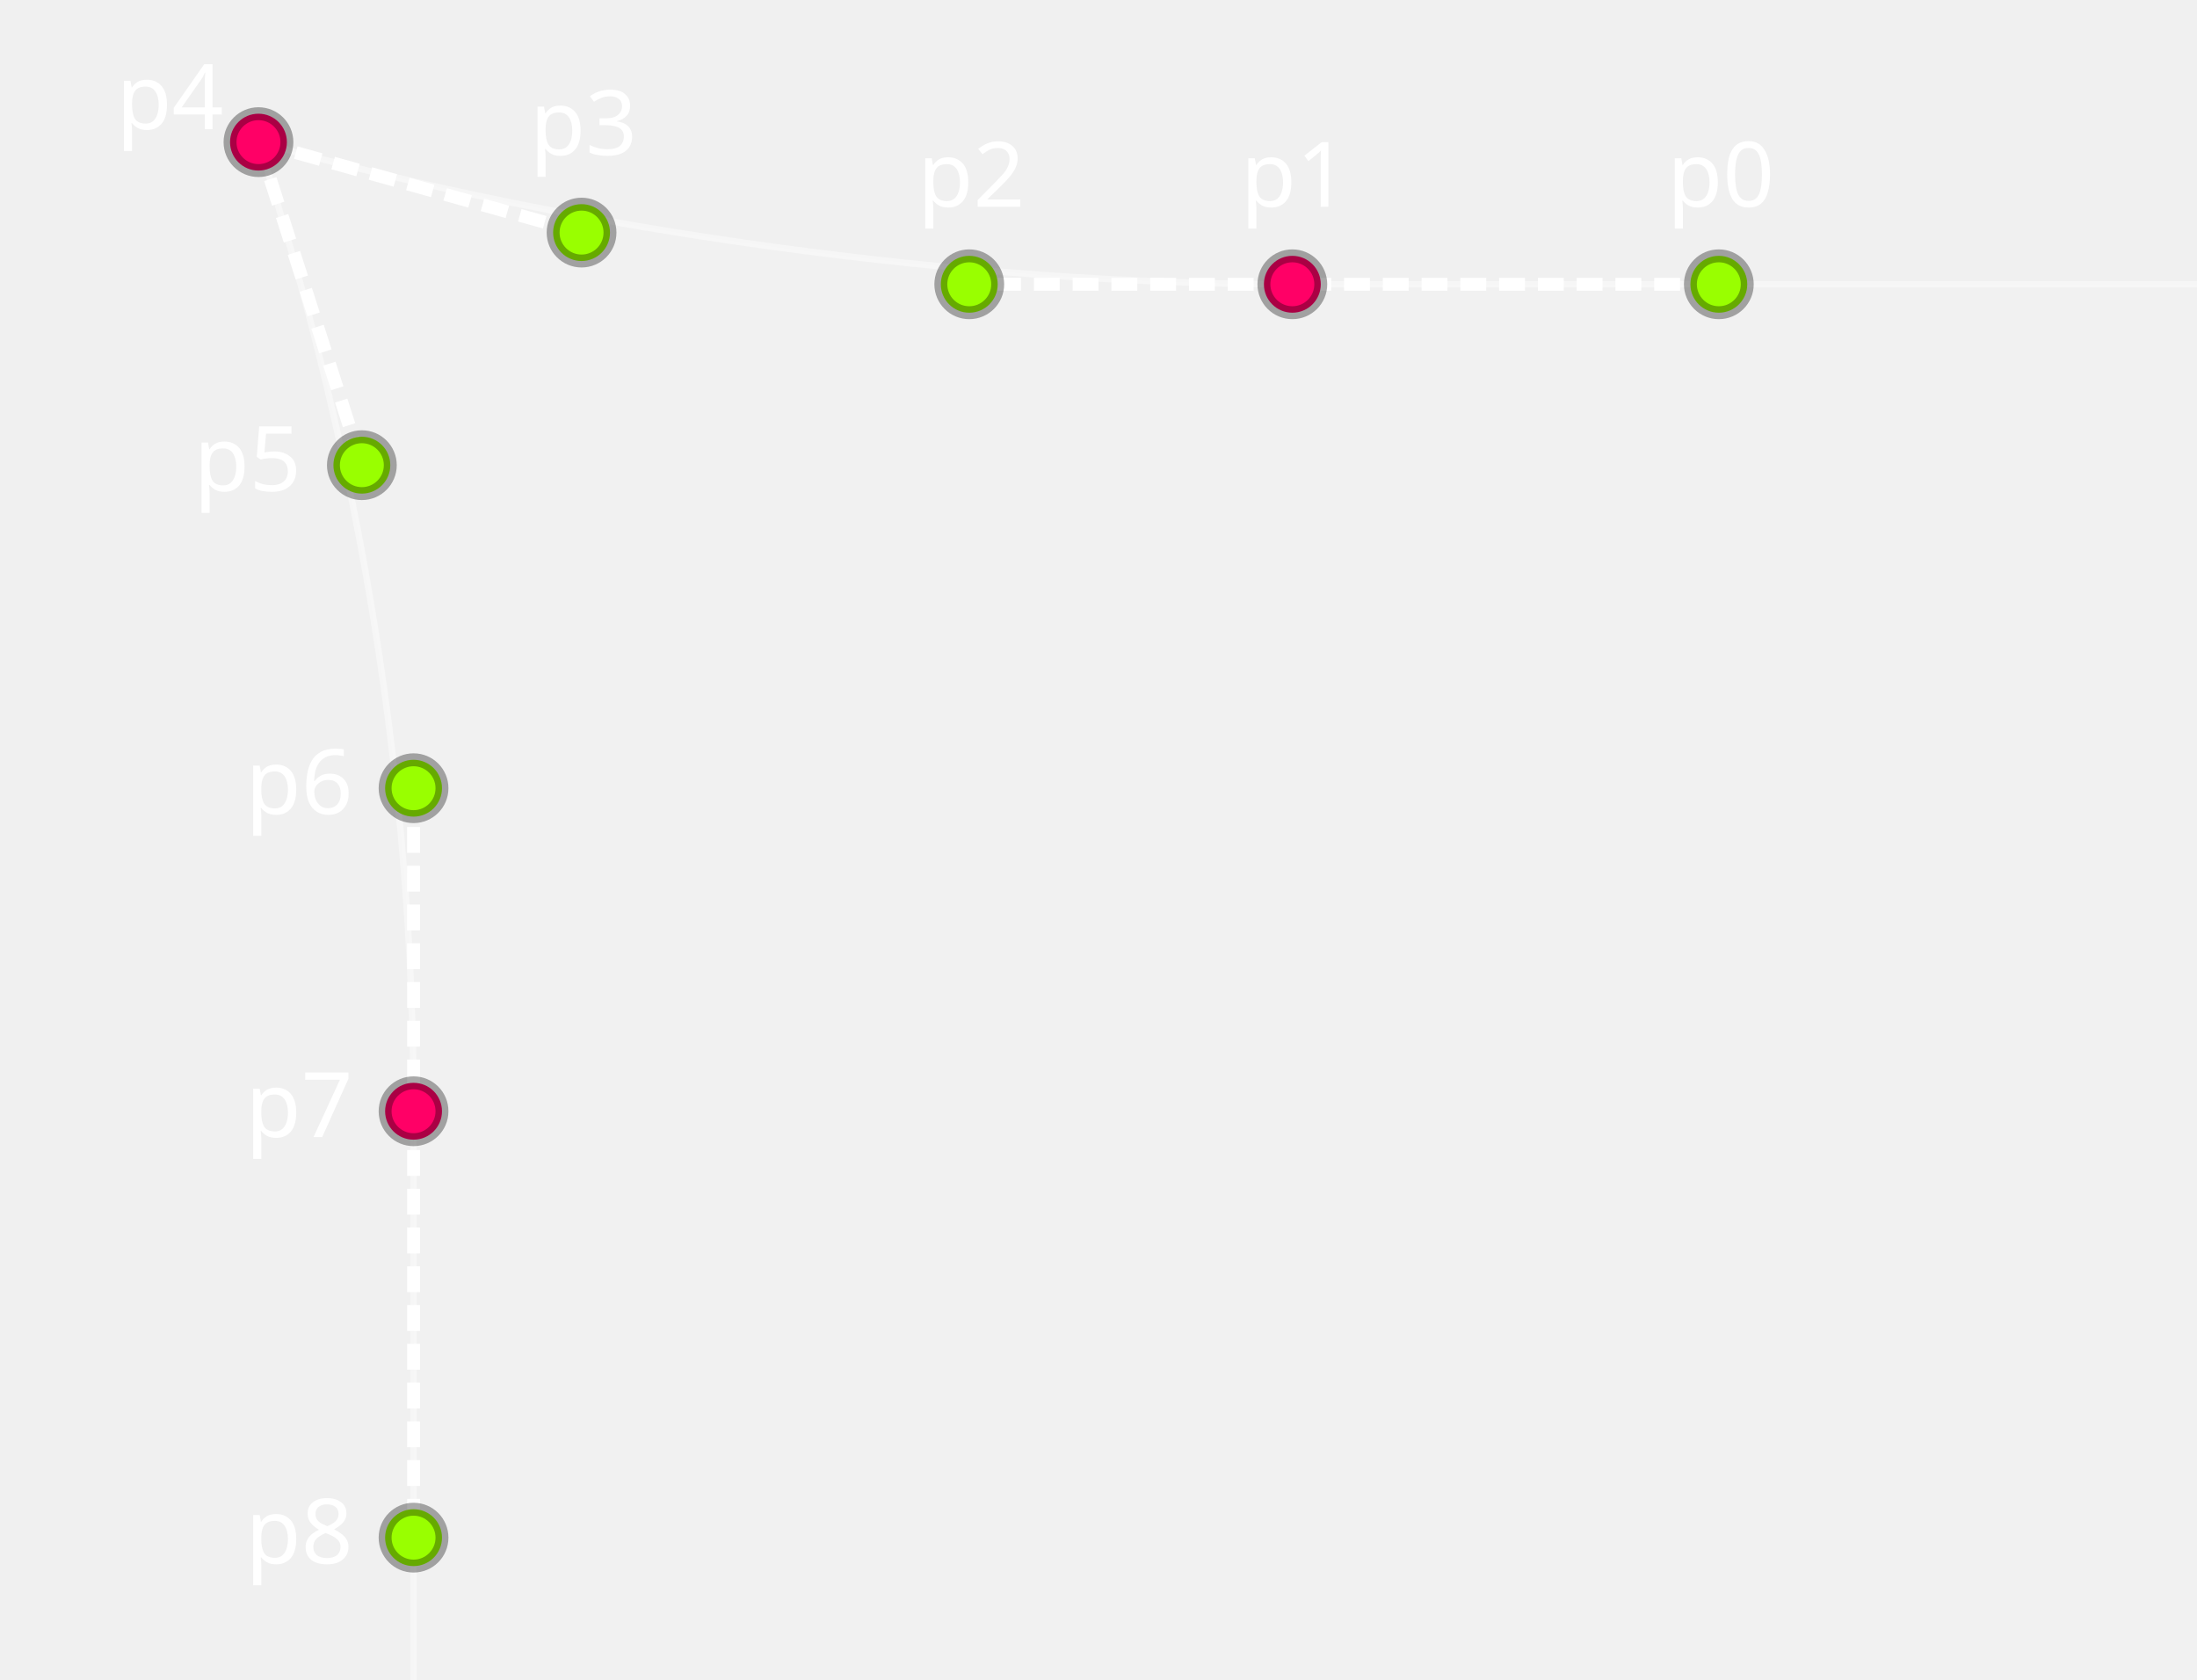
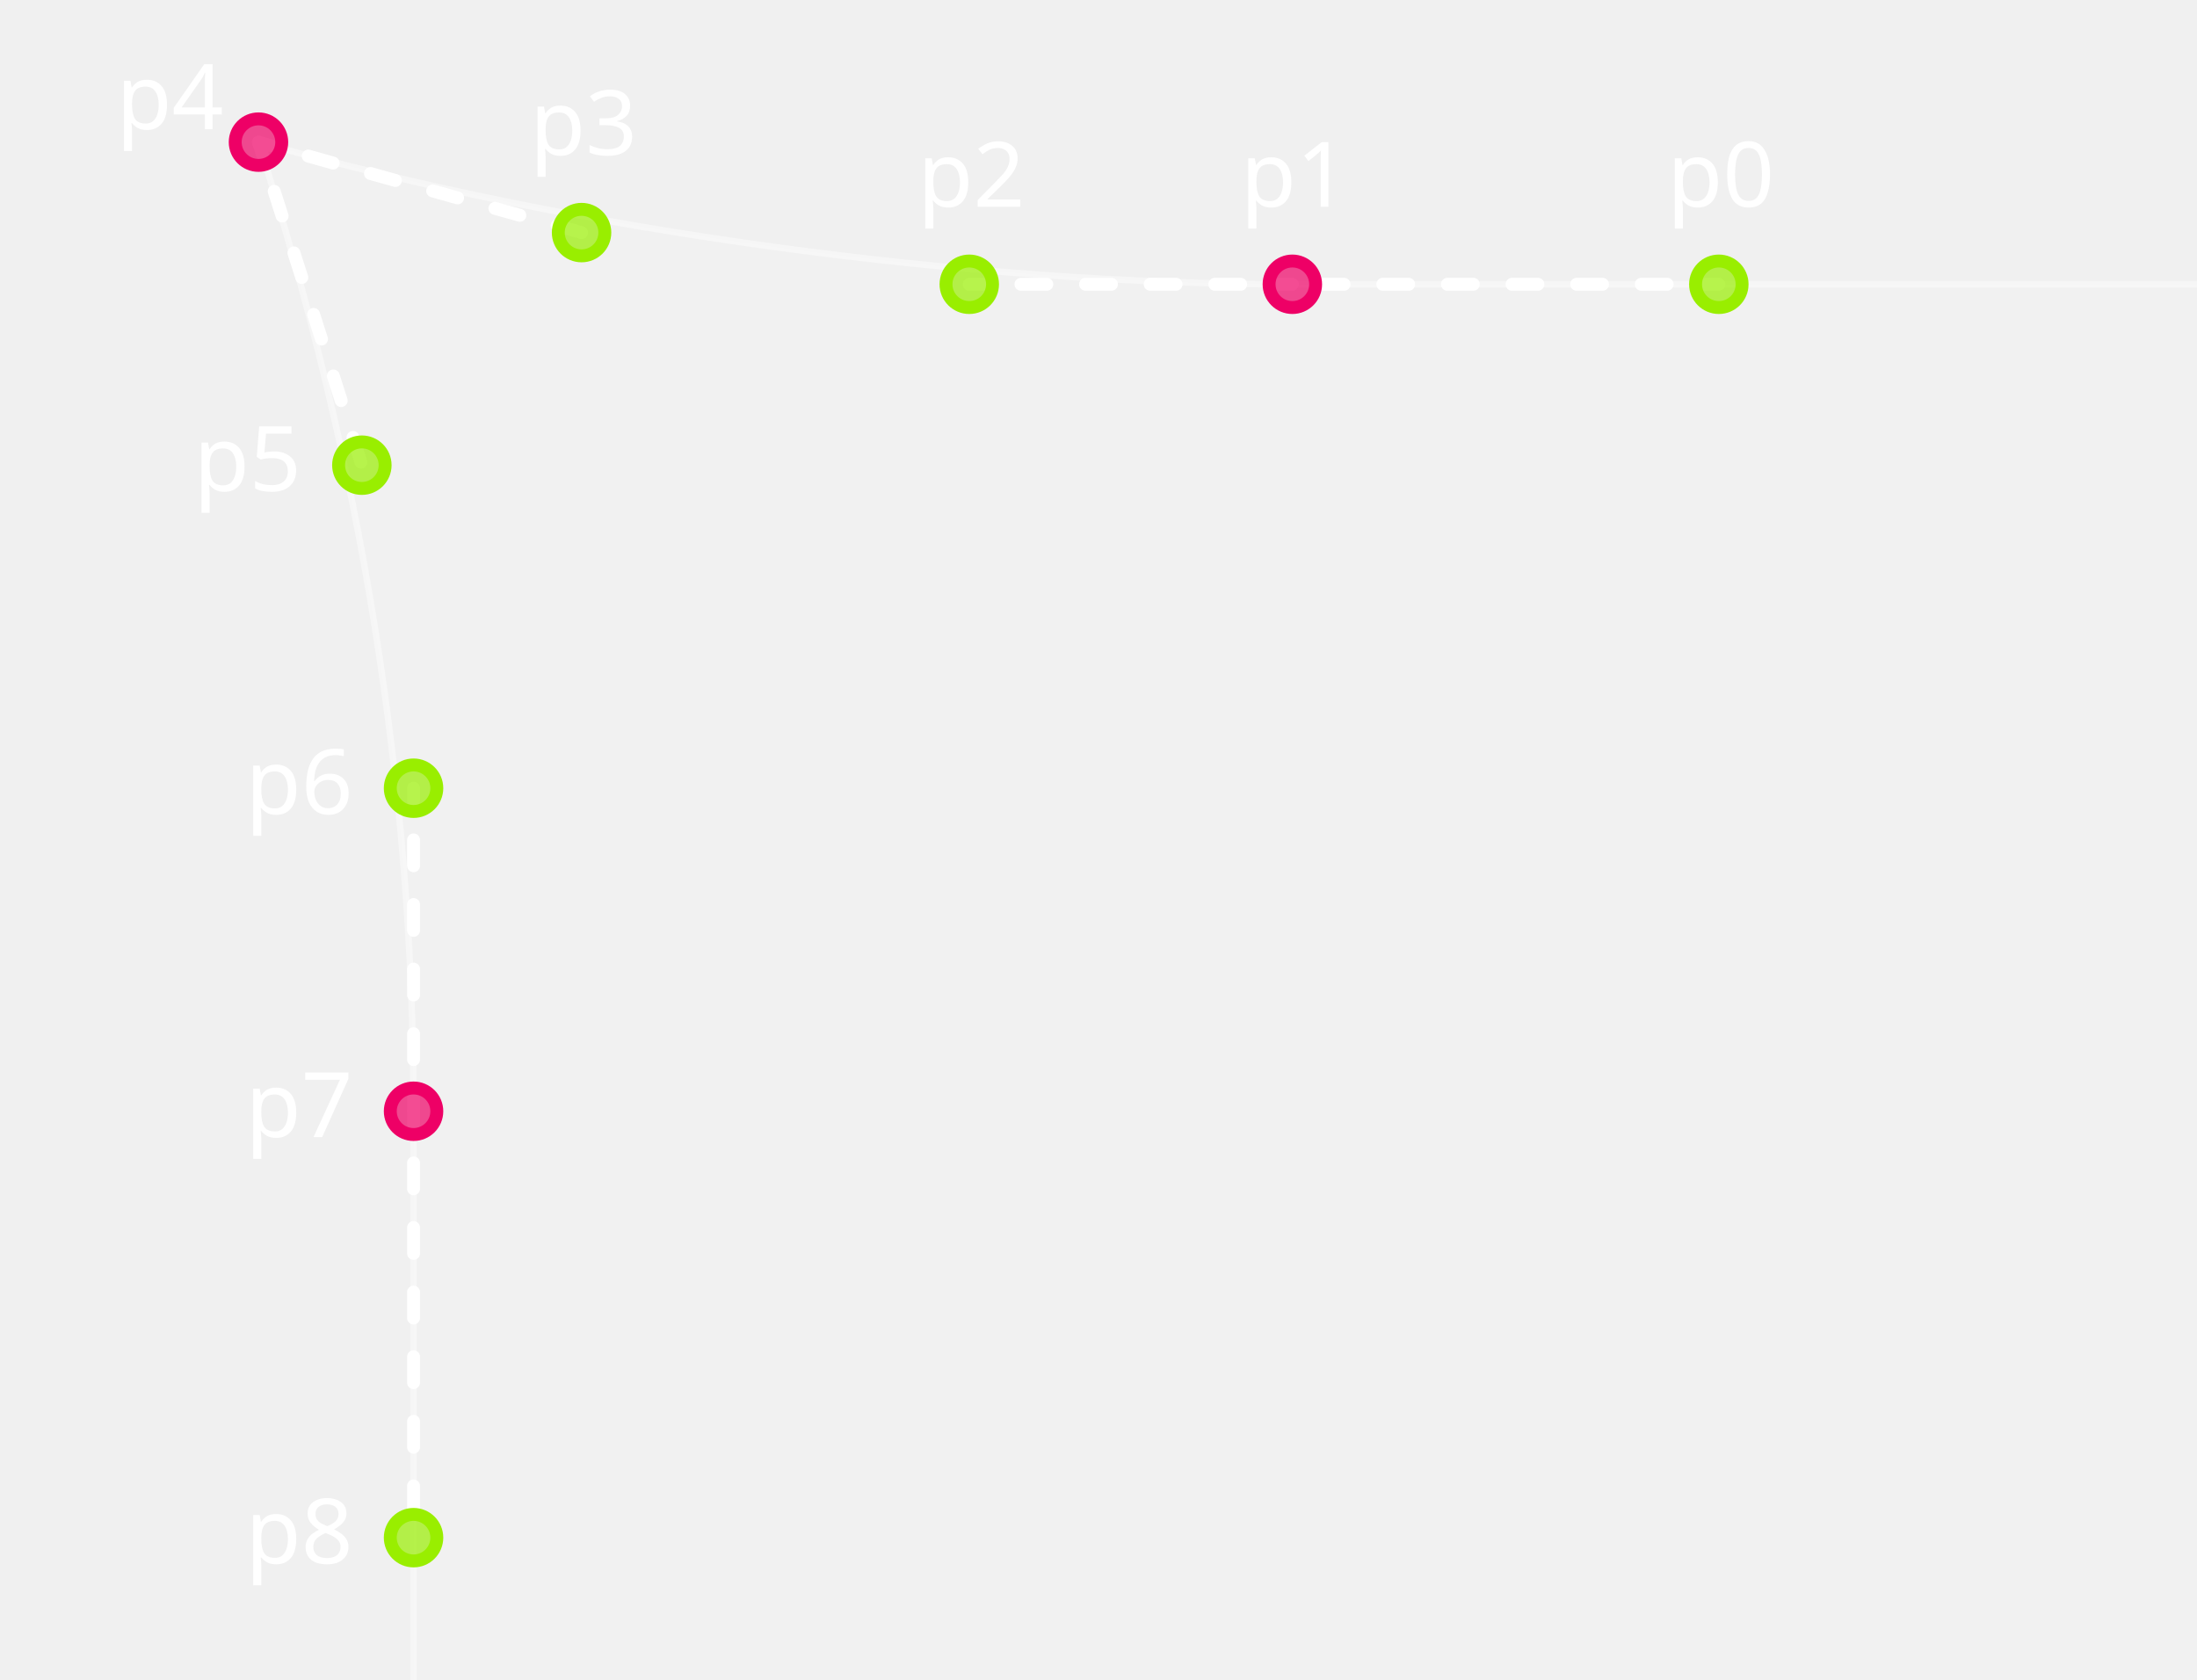
- <svg xmlns="http://www.w3.org/2000/svg" width="310px" viewBox="0 4 170 130">
-   <style>svg{background-color:#0007}line{stroke:#fff;stroke-dasharray:2px 1px;stroke-width:1}text{fill:#fff;font-size:7px;font-family:sans-serif}circle{r:2.2;stroke:#0005;stroke-width:1}.c{fill:#f06}.h{fill:#9f0}</style>
+ <svg xmlns="http://www.w3.org/2000/svg" width="500px" viewBox="0 4 170 130">
+   <style>svg{background-color:#0007}line{stroke:#fff;stroke-dasharray:2px 3px;stroke-width:1;stroke-linecap:round;stroke-dashoffset:1px}text{fill:#fff;font-size:7px;font-family:sans-serif}circle,.hc{r:1.8;stroke:currentColor;fill:currentColor;fill-opacity:0.7;stroke-width:1}.c{color:#e06}.h{color:#9e0}</style>
  <path d="M180,151L180,26L100,26C75,26,45,22,20,15L20,15C28,40,32,65,32,90L32,150" fill="#fff1" stroke="#fff6" stroke-width=".5" />
  <line x1="133" x2="100" y1="26" y2="26" />
  <line x1="100" x2="75" y1="26" y2="26" />
  <line x1="20" x2="45" y1="15" y2="22" />
  <line x1="20" x2="28" y1="15" y2="40" />
  <line x1="32" x2="32" y1="65" y2="90" />
  <line x1="32" x2="32" y1="90" y2="123" />
  <circle cx="133" cy="26" class="h" />
  <circle cx="100" cy="26" class="c" />
  <circle cx="75" cy="26" class="h" />
  <circle cx="45" cy="22" class="h" />
  <circle cx="20" cy="15" class="c" />
  <circle cx="28" cy="40" class="h" />
  <circle cx="32" cy="65" class="h" />
  <circle cx="32" cy="90" class="c" />
  <circle cx="32" cy="123" class="h" />
  <text x="129" y="20">p0</text>
  <text x="96" y="20">p1</text>
  <text x="71" y="20">p2</text>
  <text x="41" y="16">p3</text>
  <text x="9" y="14">p4</text>
  <text x="15" y="42">p5</text>
  <text x="19" y="67">p6</text>
  <text x="19" y="92">p7</text>
  <text x="19" y="125">p8</text>
</svg>
